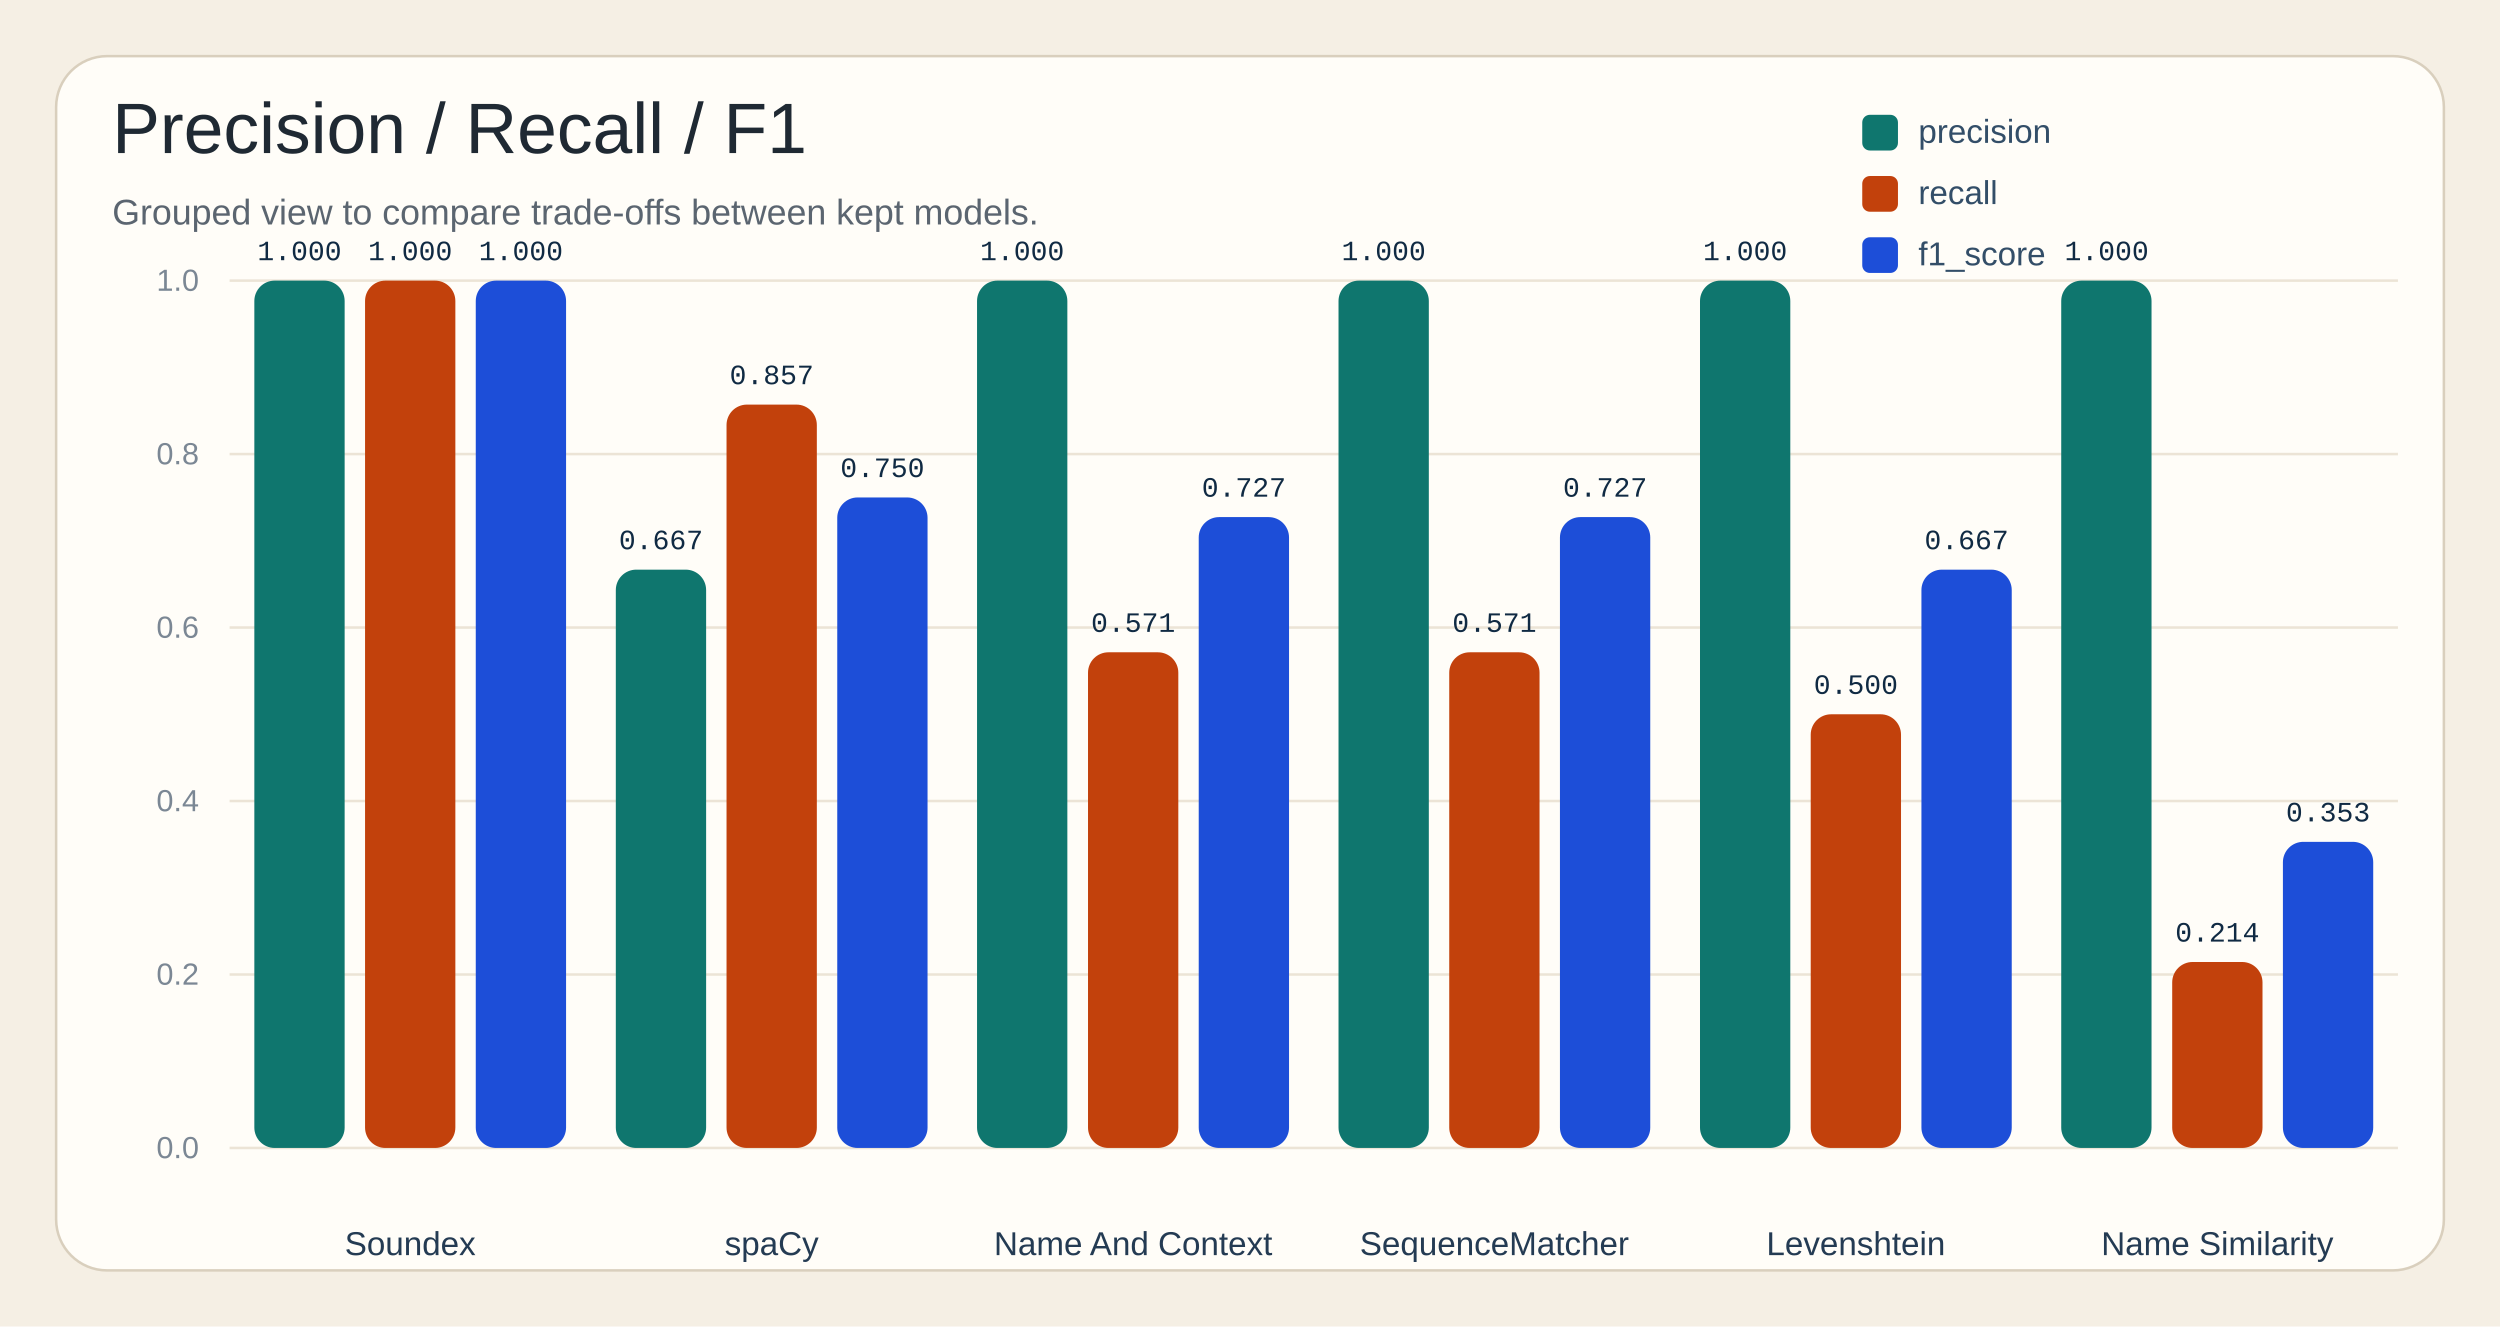
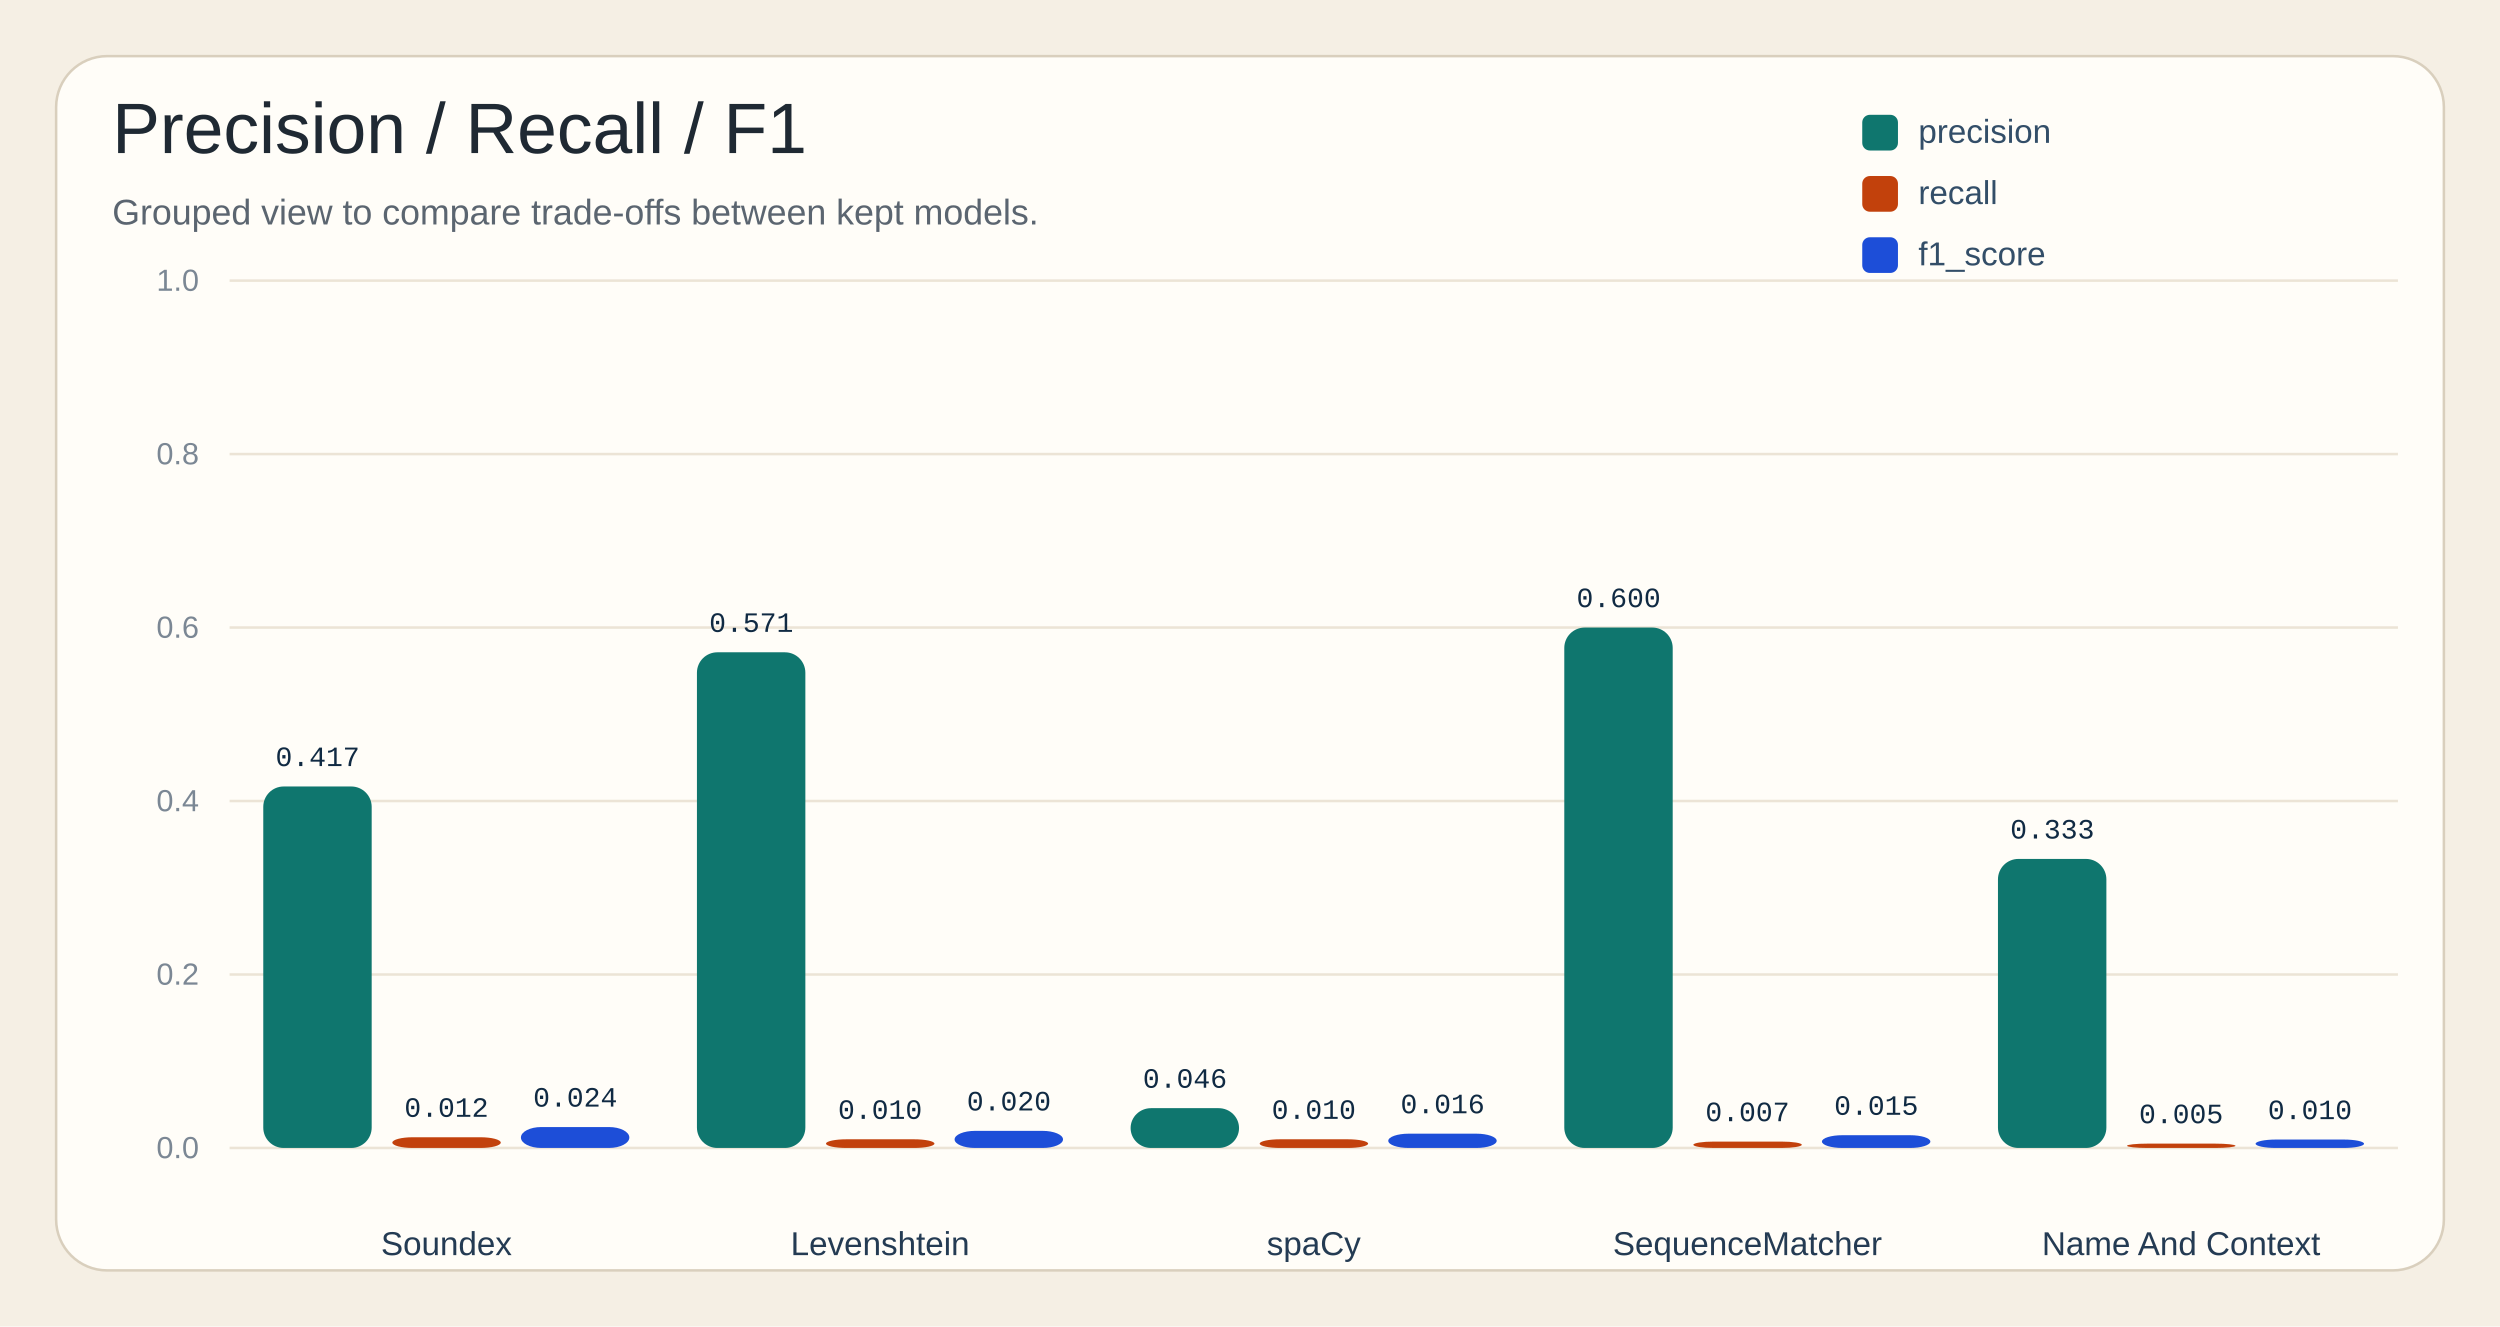
<svg xmlns="http://www.w3.org/2000/svg" width="980" height="520" viewBox="0 0 980 520" role="img">
  <rect width="100%" height="100%" fill="#f5efe4" />
  <rect x="22" y="22" width="936" height="476" rx="20" fill="#fffdf8" stroke="#d9cfbd" />
  <text x="44" y="60" font-size="28" font-family="Segoe UI, Arial, sans-serif" fill="#1f2933">Precision / Recall / F1</text>
  <text x="44" y="88" font-size="14" font-family="Segoe UI, Arial, sans-serif" fill="#5b6570">Grouped view to compare trade-offs between kept models.</text>
  <line x1="90" y1="450.0" x2="940" y2="450.0" stroke="#ece4d6" />
  <text x="78" y="454.0" text-anchor="end" font-size="12" font-family="Segoe UI, Arial, sans-serif" fill="#7b8794">0.0</text>
  <line x1="90" y1="382.0" x2="940" y2="382.0" stroke="#ece4d6" />
  <text x="78" y="386.0" text-anchor="end" font-size="12" font-family="Segoe UI, Arial, sans-serif" fill="#7b8794">0.2</text>
  <line x1="90" y1="314.0" x2="940" y2="314.0" stroke="#ece4d6" />
  <text x="78" y="318.0" text-anchor="end" font-size="12" font-family="Segoe UI, Arial, sans-serif" fill="#7b8794">0.4</text>
  <line x1="90" y1="246.0" x2="940" y2="246.0" stroke="#ece4d6" />
  <text x="78" y="250.0" text-anchor="end" font-size="12" font-family="Segoe UI, Arial, sans-serif" fill="#7b8794">0.6</text>
  <line x1="90" y1="178.0" x2="940" y2="178.0" stroke="#ece4d6" />
  <text x="78" y="182.0" text-anchor="end" font-size="12" font-family="Segoe UI, Arial, sans-serif" fill="#7b8794">0.8</text>
  <line x1="90" y1="110.0" x2="940" y2="110.0" stroke="#ece4d6" />
  <text x="78" y="114.0" text-anchor="end" font-size="12" font-family="Segoe UI, Arial, sans-serif" fill="#7b8794">1.0</text>
  <rect x="730" y="45" width="14" height="14" rx="3" fill="#0f766e" />
  <text x="752" y="56" font-size="13" font-family="Segoe UI, Arial, sans-serif" fill="#334e68">precision</text>
  <rect x="730" y="69" width="14" height="14" rx="3" fill="#c2410c" />
  <text x="752" y="80" font-size="13" font-family="Segoe UI, Arial, sans-serif" fill="#334e68">recall</text>
  <rect x="730" y="93" width="14" height="14" rx="3" fill="#1d4ed8" />
  <text x="752" y="104" font-size="13" font-family="Segoe UI, Arial, sans-serif" fill="#334e68">f1_score</text>
-   <rect x="99.7" y="110.0" width="35.4" height="340.0" rx="8" fill="#0f766e" />
-   <text x="117.4" y="102.0" text-anchor="middle" font-size="11" font-family="Consolas, Courier New, monospace" fill="#102a43">1.000</text>
-   <rect x="143.1" y="110.0" width="35.4" height="340.0" rx="8" fill="#c2410c" />
-   <text x="160.8" y="102.0" text-anchor="middle" font-size="11" font-family="Consolas, Courier New, monospace" fill="#102a43">1.000</text>
-   <rect x="186.5" y="110.0" width="35.4" height="340.0" rx="8" fill="#1d4ed8" />
-   <text x="204.2" y="102.0" text-anchor="middle" font-size="11" font-family="Consolas, Courier New, monospace" fill="#102a43">1.000</text>
-   <text x="160.8" y="492" text-anchor="middle" font-size="13" font-family="Segoe UI, Arial, sans-serif" fill="#243b53">Soundex</text>
-   <rect x="241.4" y="223.3" width="35.4" height="226.7" rx="8" fill="#0f766e" />
-   <text x="259.1" y="215.3" text-anchor="middle" font-size="11" font-family="Consolas, Courier New, monospace" fill="#102a43">0.667</text>
-   <rect x="284.8" y="158.6" width="35.4" height="291.4" rx="8" fill="#c2410c" />
-   <text x="302.5" y="150.6" text-anchor="middle" font-size="11" font-family="Consolas, Courier New, monospace" fill="#102a43">0.857</text>
-   <rect x="328.2" y="195.0" width="35.4" height="255.0" rx="8" fill="#1d4ed8" />
-   <text x="345.9" y="187.0" text-anchor="middle" font-size="11" font-family="Consolas, Courier New, monospace" fill="#102a43">0.750</text>
-   <text x="302.5" y="492" text-anchor="middle" font-size="13" font-family="Segoe UI, Arial, sans-serif" fill="#243b53">spaCy</text>
-   <rect x="383.0" y="110.0" width="35.4" height="340.0" rx="8" fill="#0f766e" />
-   <text x="400.7" y="102.0" text-anchor="middle" font-size="11" font-family="Consolas, Courier New, monospace" fill="#102a43">1.000</text>
-   <rect x="426.5" y="255.7" width="35.4" height="194.3" rx="8" fill="#c2410c" />
-   <text x="444.2" y="247.7" text-anchor="middle" font-size="11" font-family="Consolas, Courier New, monospace" fill="#102a43">0.571</text>
-   <rect x="469.9" y="202.7" width="35.4" height="247.3" rx="8" fill="#1d4ed8" />
-   <text x="487.6" y="194.7" text-anchor="middle" font-size="11" font-family="Consolas, Courier New, monospace" fill="#102a43">0.727</text>
-   <text x="444.2" y="492" text-anchor="middle" font-size="13" font-family="Segoe UI, Arial, sans-serif" fill="#243b53">Name And Context</text>
-   <rect x="524.7" y="110.0" width="35.4" height="340.0" rx="8" fill="#0f766e" />
-   <text x="542.4" y="102.0" text-anchor="middle" font-size="11" font-family="Consolas, Courier New, monospace" fill="#102a43">1.000</text>
-   <rect x="568.1" y="255.7" width="35.4" height="194.3" rx="8" fill="#c2410c" />
-   <text x="585.8" y="247.7" text-anchor="middle" font-size="11" font-family="Consolas, Courier New, monospace" fill="#102a43">0.571</text>
-   <rect x="611.5" y="202.7" width="35.4" height="247.3" rx="8" fill="#1d4ed8" />
-   <text x="629.2" y="194.7" text-anchor="middle" font-size="11" font-family="Consolas, Courier New, monospace" fill="#102a43">0.727</text>
-   <text x="585.8" y="492" text-anchor="middle" font-size="13" font-family="Segoe UI, Arial, sans-serif" fill="#243b53">SequenceMatcher</text>
-   <rect x="666.4" y="110.0" width="35.4" height="340.0" rx="8" fill="#0f766e" />
-   <text x="684.1" y="102.0" text-anchor="middle" font-size="11" font-family="Consolas, Courier New, monospace" fill="#102a43">1.000</text>
-   <rect x="709.8" y="280.0" width="35.4" height="170.0" rx="8" fill="#c2410c" />
-   <text x="727.5" y="272.0" text-anchor="middle" font-size="11" font-family="Consolas, Courier New, monospace" fill="#102a43">0.500</text>
-   <rect x="753.2" y="223.3" width="35.4" height="226.7" rx="8" fill="#1d4ed8" />
-   <text x="770.9" y="215.3" text-anchor="middle" font-size="11" font-family="Consolas, Courier New, monospace" fill="#102a43">0.667</text>
-   <text x="727.5" y="492" text-anchor="middle" font-size="13" font-family="Segoe UI, Arial, sans-serif" fill="#243b53">Levenshtein</text>
-   <rect x="808.0" y="110.0" width="35.4" height="340.0" rx="8" fill="#0f766e" />
-   <text x="825.8" y="102.0" text-anchor="middle" font-size="11" font-family="Consolas, Courier New, monospace" fill="#102a43">1.000</text>
-   <rect x="851.5" y="377.1" width="35.4" height="72.9" rx="8" fill="#c2410c" />
-   <text x="869.2" y="369.1" text-anchor="middle" font-size="11" font-family="Consolas, Courier New, monospace" fill="#102a43">0.214</text>
-   <rect x="894.9" y="330.0" width="35.4" height="120.0" rx="8" fill="#1d4ed8" />
-   <text x="912.6" y="322.0" text-anchor="middle" font-size="11" font-family="Consolas, Courier New, monospace" fill="#102a43">0.353</text>
-   <text x="869.2" y="492" text-anchor="middle" font-size="13" font-family="Segoe UI, Arial, sans-serif" fill="#243b53">Name Similarity</text>
+   <rect x="103.2" y="308.3" width="42.5" height="141.7" rx="8" fill="#0f766e" />
+   <text x="124.5" y="300.3" text-anchor="middle" font-size="11" font-family="Consolas, Courier New, monospace" fill="#102a43">0.417</text>
+   <rect x="153.8" y="445.8" width="42.5" height="4.2" rx="8" fill="#c2410c" />
+   <text x="175.0" y="437.8" text-anchor="middle" font-size="11" font-family="Consolas, Courier New, monospace" fill="#102a43">0.012</text>
+   <rect x="204.2" y="441.8" width="42.5" height="8.2" rx="8" fill="#1d4ed8" />
+   <text x="225.5" y="433.8" text-anchor="middle" font-size="11" font-family="Consolas, Courier New, monospace" fill="#102a43">0.024</text>
+   <text x="175.0" y="492" text-anchor="middle" font-size="13" font-family="Segoe UI, Arial, sans-serif" fill="#243b53">Soundex</text>
+   <rect x="273.2" y="255.7" width="42.5" height="194.3" rx="8" fill="#0f766e" />
+   <text x="294.5" y="247.7" text-anchor="middle" font-size="11" font-family="Consolas, Courier New, monospace" fill="#102a43">0.571</text>
+   <rect x="323.8" y="446.6" width="42.5" height="3.4" rx="8" fill="#c2410c" />
+   <text x="345.0" y="438.6" text-anchor="middle" font-size="11" font-family="Consolas, Courier New, monospace" fill="#102a43">0.010</text>
+   <rect x="374.2" y="443.3" width="42.5" height="6.7" rx="8" fill="#1d4ed8" />
+   <text x="395.5" y="435.3" text-anchor="middle" font-size="11" font-family="Consolas, Courier New, monospace" fill="#102a43">0.020</text>
+   <text x="345.0" y="492" text-anchor="middle" font-size="13" font-family="Segoe UI, Arial, sans-serif" fill="#243b53">Levenshtein</text>
+   <rect x="443.2" y="434.4" width="42.5" height="15.6" rx="8" fill="#0f766e" />
+   <text x="464.5" y="426.4" text-anchor="middle" font-size="11" font-family="Consolas, Courier New, monospace" fill="#102a43">0.046</text>
+   <rect x="493.8" y="446.6" width="42.5" height="3.4" rx="8" fill="#c2410c" />
+   <text x="515.0" y="438.6" text-anchor="middle" font-size="11" font-family="Consolas, Courier New, monospace" fill="#102a43">0.010</text>
+   <rect x="544.2" y="444.4" width="42.5" height="5.6" rx="8" fill="#1d4ed8" />
+   <text x="565.5" y="436.4" text-anchor="middle" font-size="11" font-family="Consolas, Courier New, monospace" fill="#102a43">0.016</text>
+   <text x="515.0" y="492" text-anchor="middle" font-size="13" font-family="Segoe UI, Arial, sans-serif" fill="#243b53">spaCy</text>
+   <rect x="613.2" y="246.0" width="42.5" height="204.0" rx="8" fill="#0f766e" />
+   <text x="634.5" y="238.0" text-anchor="middle" font-size="11" font-family="Consolas, Courier New, monospace" fill="#102a43">0.600</text>
+   <rect x="663.8" y="447.5" width="42.5" height="2.5" rx="8" fill="#c2410c" />
+   <text x="685.0" y="439.5" text-anchor="middle" font-size="11" font-family="Consolas, Courier New, monospace" fill="#102a43">0.007</text>
+   <rect x="714.2" y="445.0" width="42.5" height="5.0" rx="8" fill="#1d4ed8" />
+   <text x="735.5" y="437.0" text-anchor="middle" font-size="11" font-family="Consolas, Courier New, monospace" fill="#102a43">0.015</text>
+   <text x="685.0" y="492" text-anchor="middle" font-size="13" font-family="Segoe UI, Arial, sans-serif" fill="#243b53">SequenceMatcher</text>
+   <rect x="783.2" y="336.7" width="42.5" height="113.3" rx="8" fill="#0f766e" />
+   <text x="804.5" y="328.7" text-anchor="middle" font-size="11" font-family="Consolas, Courier New, monospace" fill="#102a43">0.333</text>
+   <rect x="833.8" y="448.3" width="42.5" height="1.7" rx="8" fill="#c2410c" />
+   <text x="855.0" y="440.3" text-anchor="middle" font-size="11" font-family="Consolas, Courier New, monospace" fill="#102a43">0.005</text>
+   <rect x="884.2" y="446.7" width="42.5" height="3.3" rx="8" fill="#1d4ed8" />
+   <text x="905.5" y="438.7" text-anchor="middle" font-size="11" font-family="Consolas, Courier New, monospace" fill="#102a43">0.010</text>
+   <text x="855.0" y="492" text-anchor="middle" font-size="13" font-family="Segoe UI, Arial, sans-serif" fill="#243b53">Name And Context</text>
</svg>
